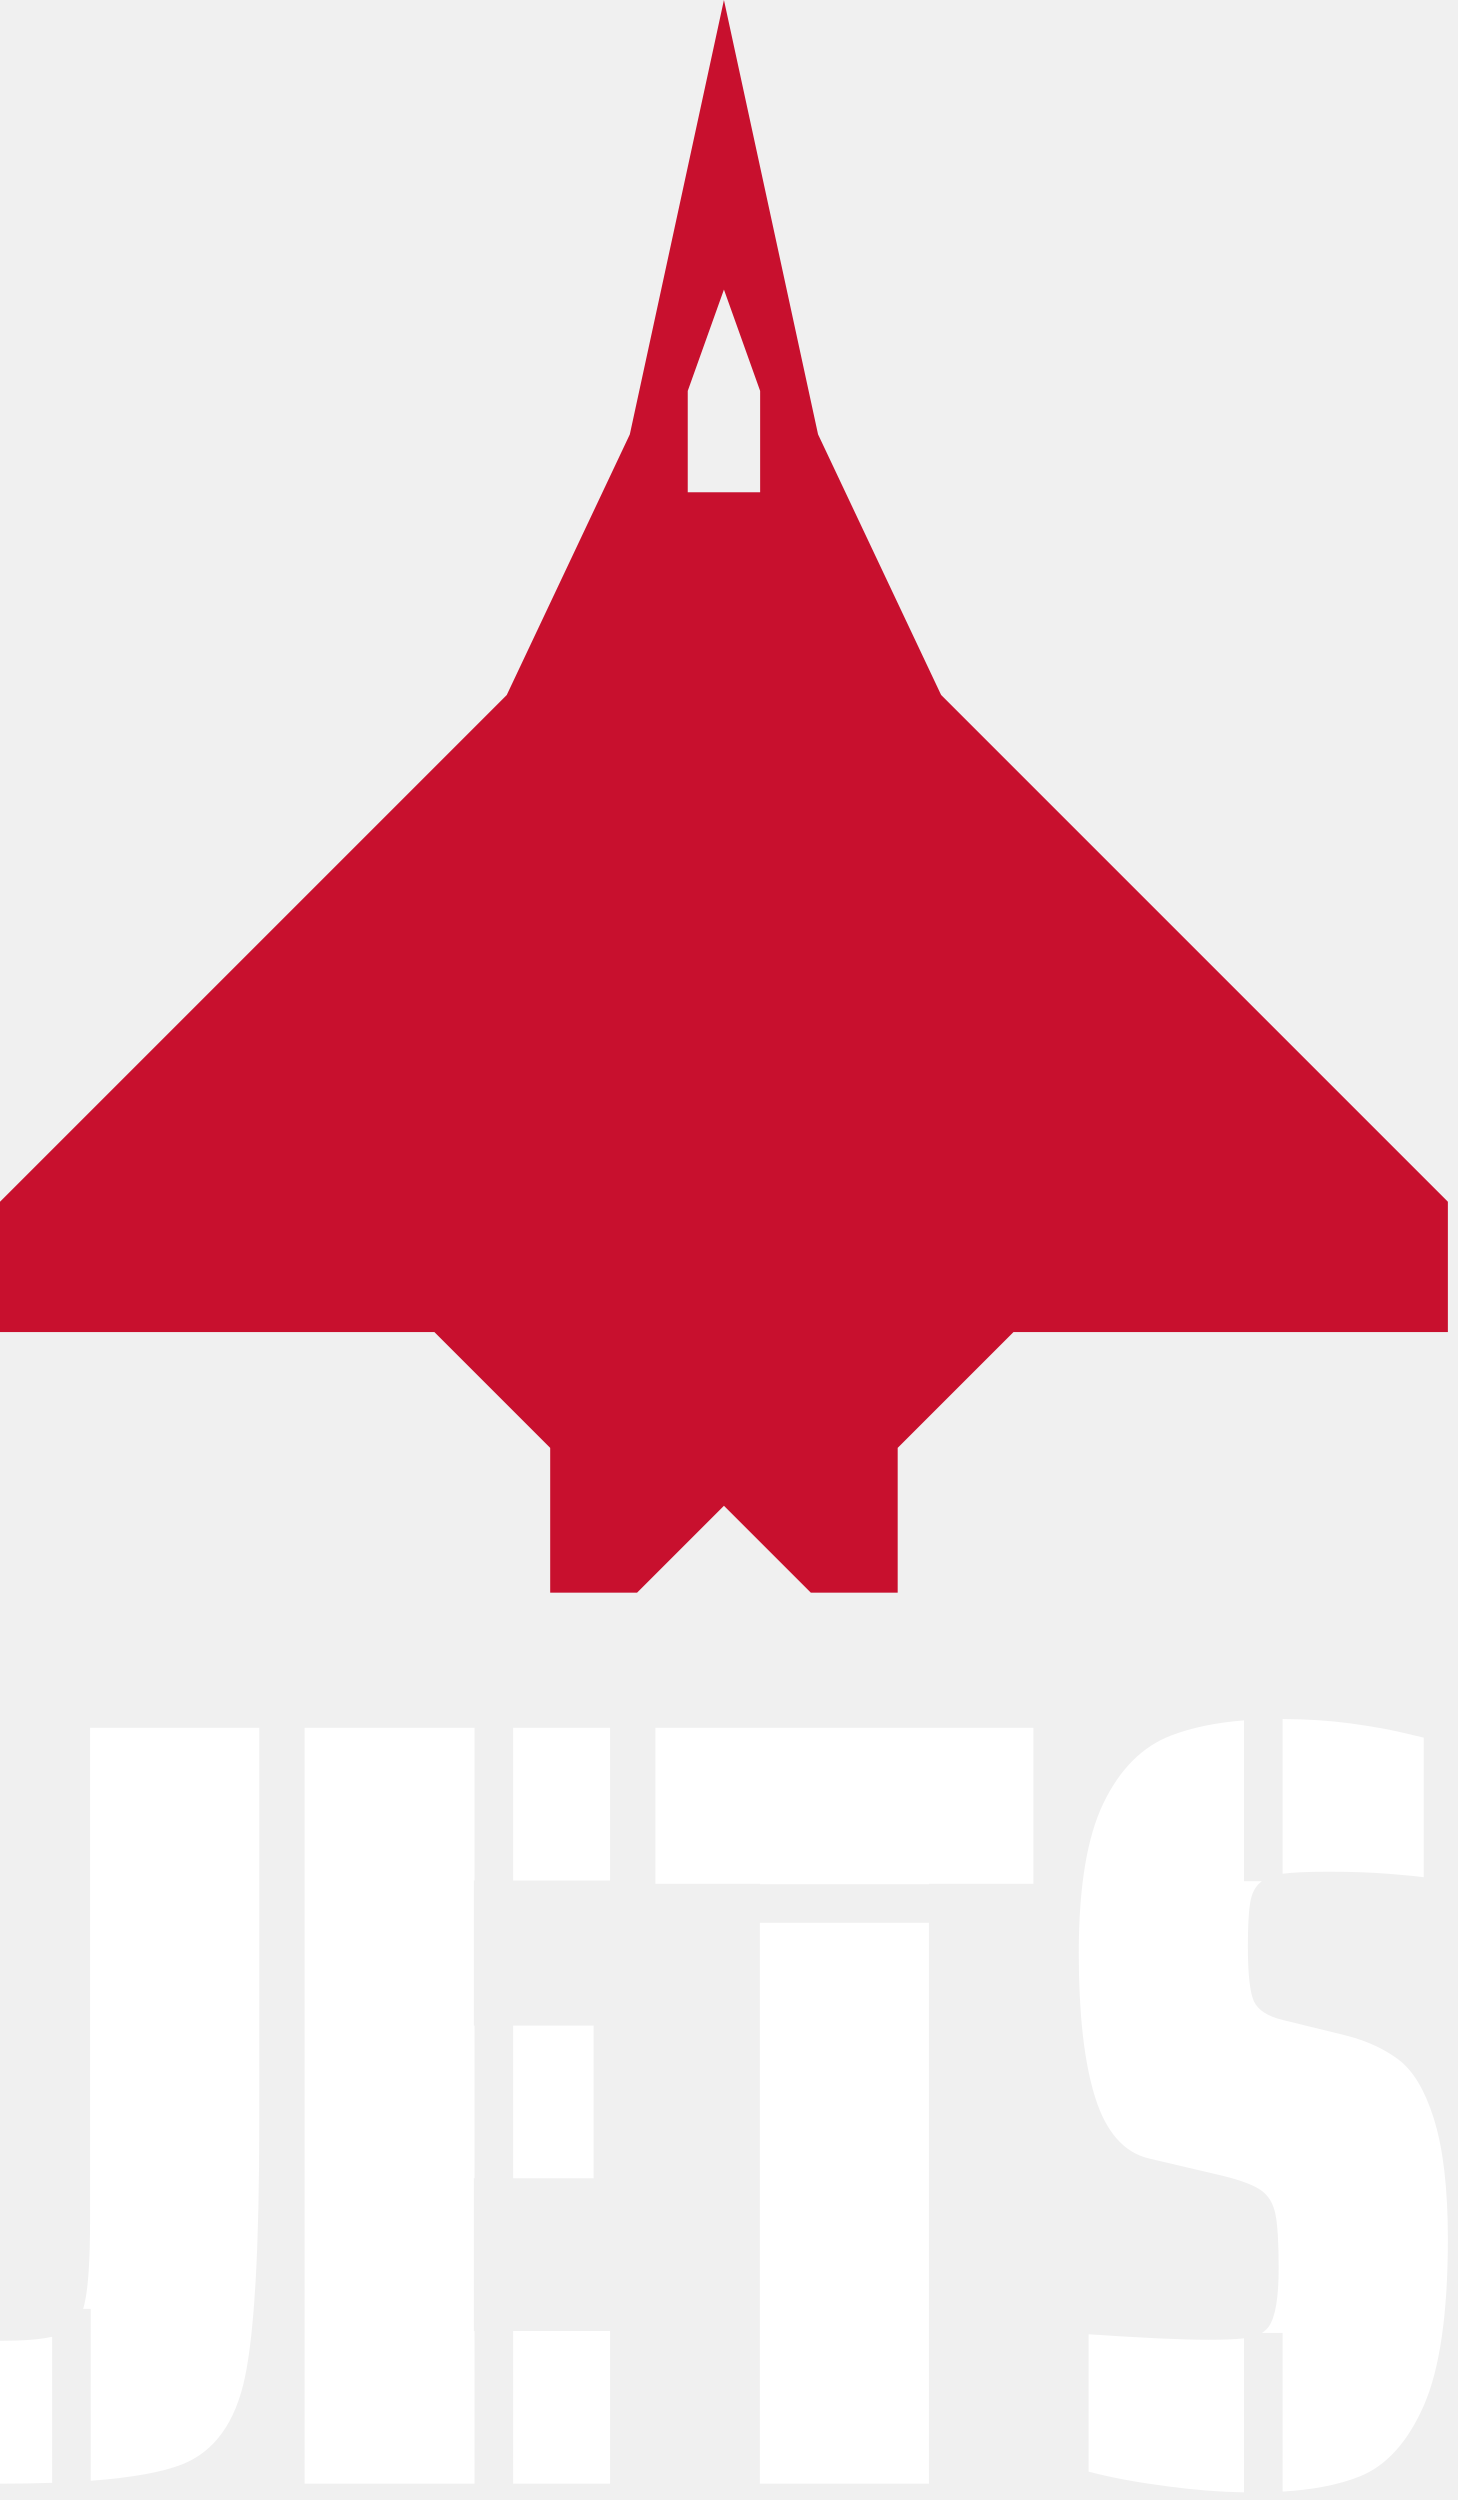
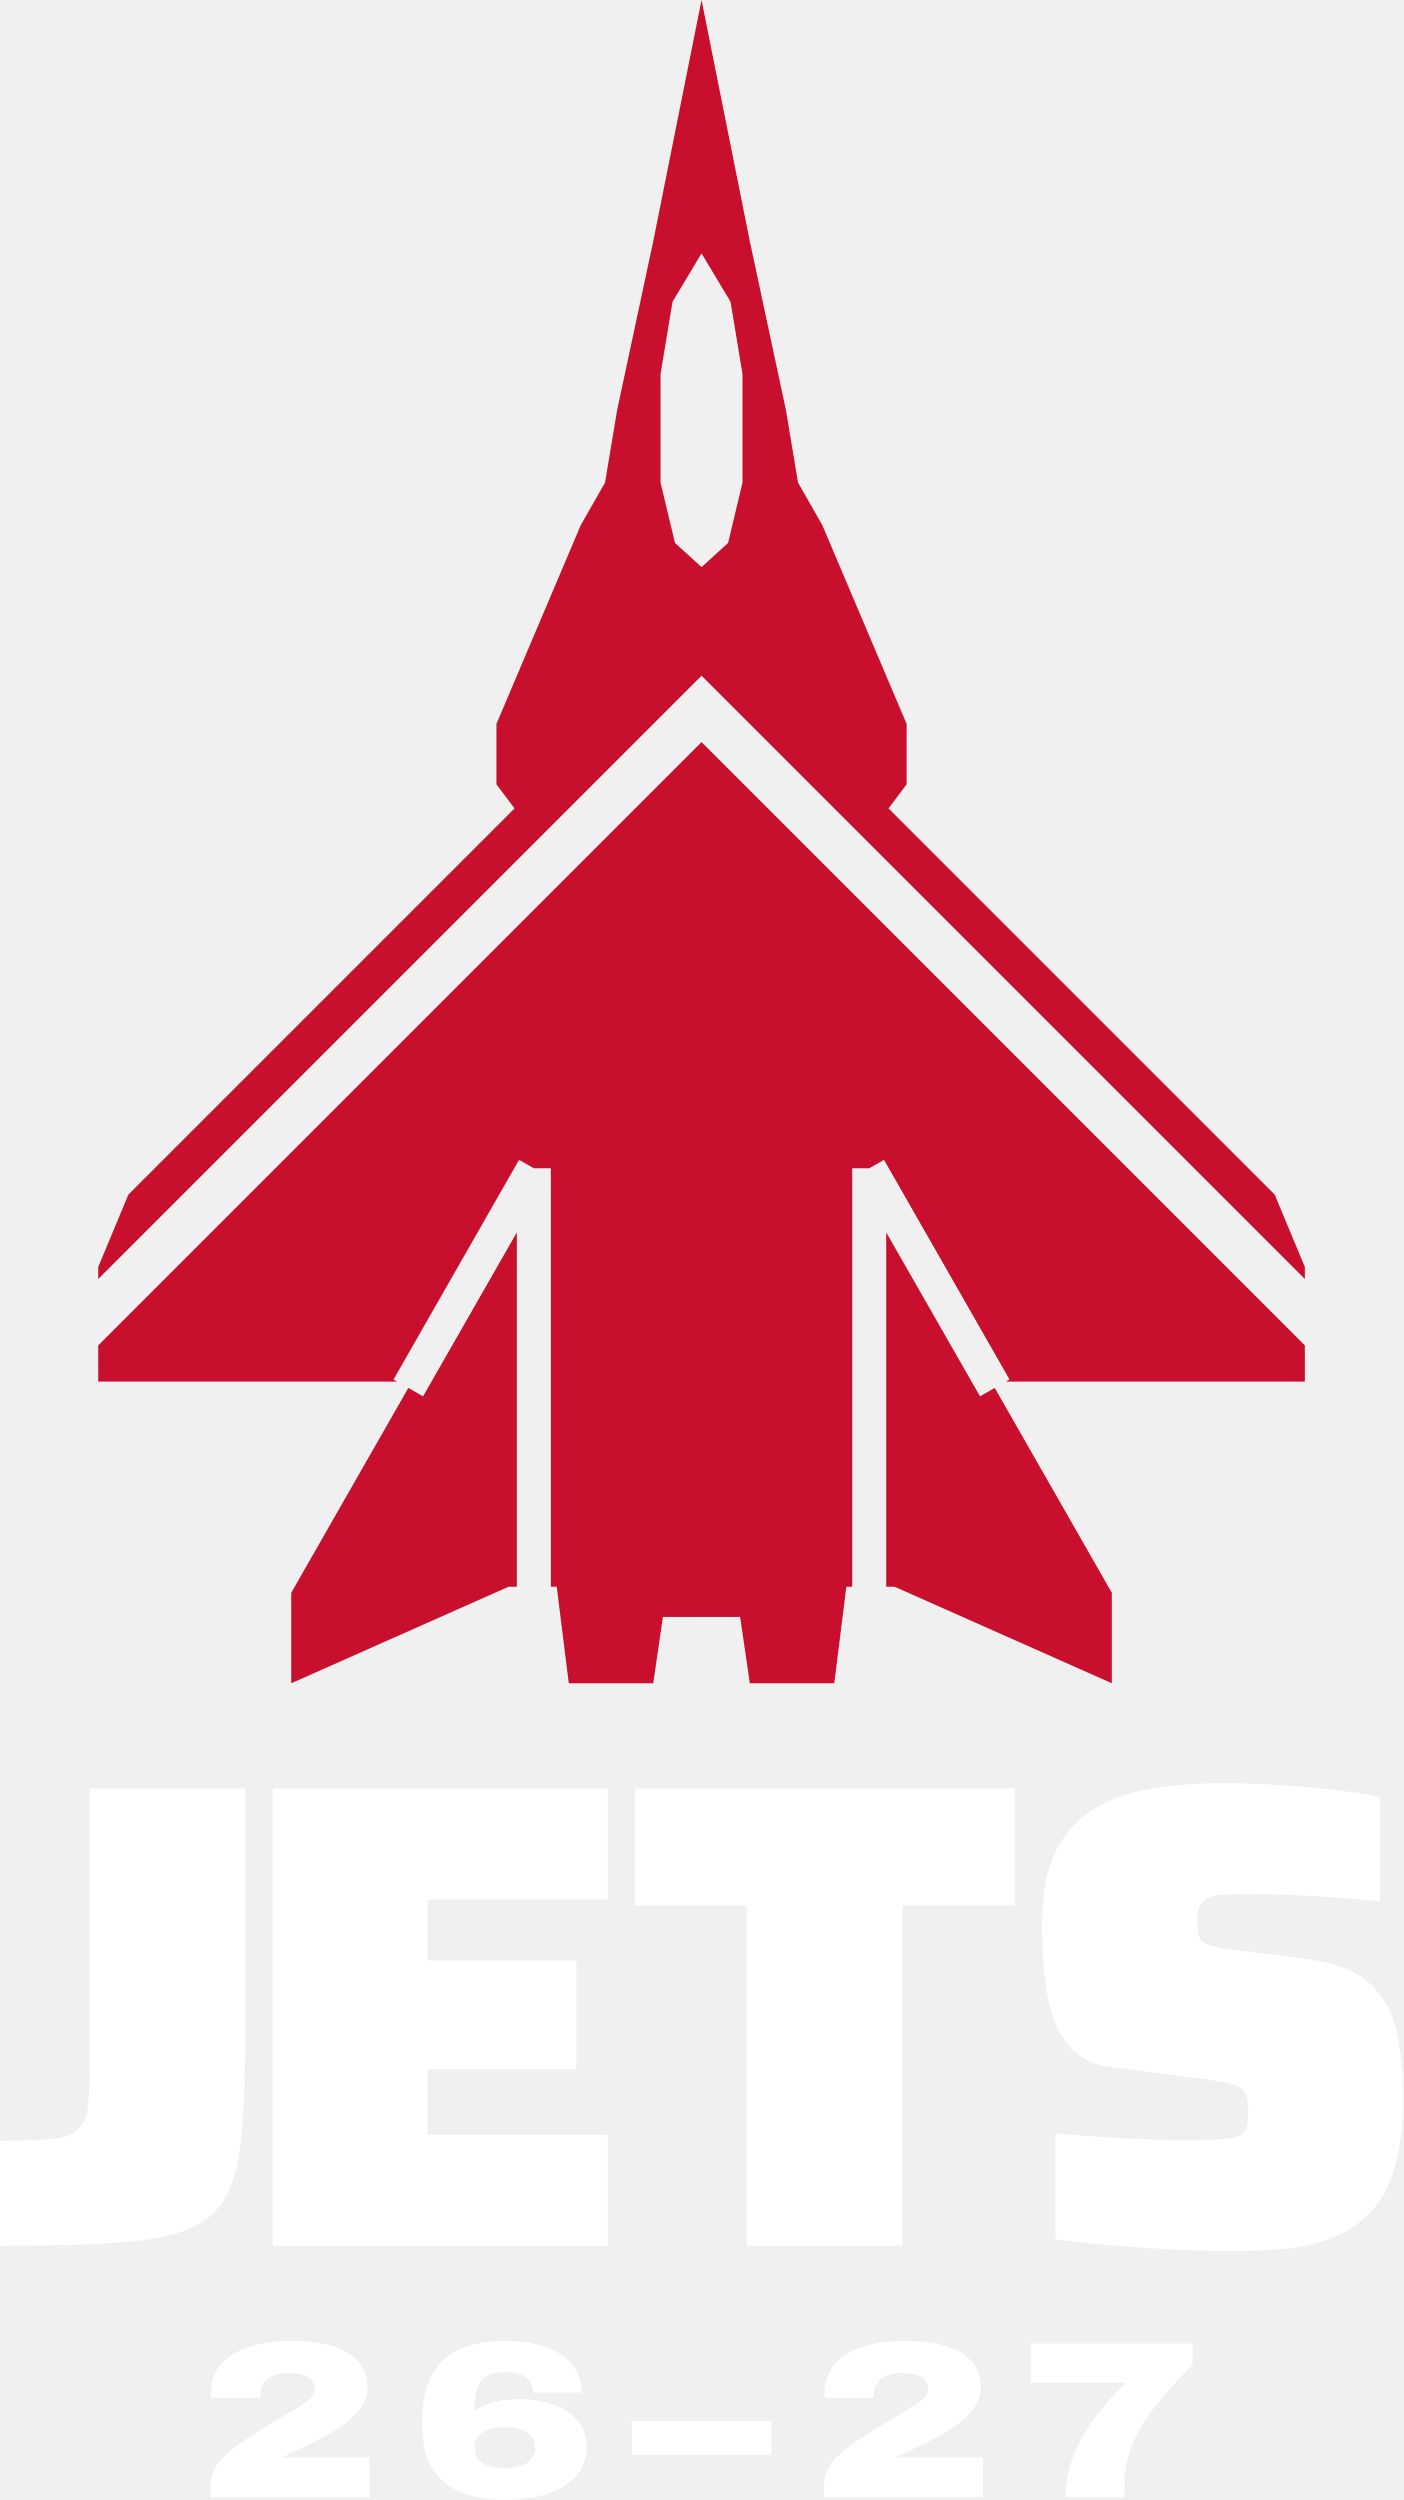
- <svg xmlns="http://www.w3.org/2000/svg" width="1.51in" height="2.59in" viewBox="0 0 151 259">
+ <svg xmlns="http://www.w3.org/2000/svg" width="1.65in" height="2.94in" viewBox="0 0 165 294">
  <g id="ink-jets-red">
-     <path fill="#C8102E" fill-rule="nonzero" d="M75 0 65.25 45 52.5 72 0 124.5V138H45L57 150V165H66L75 156L84 165H93V150L105 138H150V124.5L97.5 72L84.75 45ZM75 30 78.75 40.5V51H71.25V40.5Z" />
+     <path fill="#C8102E" fill-rule="nonzero" d="M103.96 136.4 118.72 162.23 118.29 162.48H153.45V158.22L82.5 87.27L11.55 158.22V162.48H46.71L46.28 162.23L61.04 136.4L62.78 137.39H64.78V186.6H65.47L66.89 197.95H76.82L77.96 190.15H87.04L88.18 197.95H98.11L99.53 186.6H100.22V137.39H102.22ZM82.5 0 76.82 28.38 72.57 48.25 71.15 56.76 68.31 61.73 58.38 85.14V92.24L60.51 95.07L15.1 140.48L11.55 149V150.41L82.5 79.46L153.45 150.41V149L149.9 140.48L104.49 95.07L106.62 92.24V85.14L96.69 61.73L93.85 56.76L92.43 48.25L88.18 28.38ZM60.78 144.93 49.75 164.21 48.02 163.22 34.25 187.31V197.95L59.8 186.6H60.78ZM116.98 163.22 115.25 164.21 104.22 144.93V186.6H105.2L130.75 197.95V187.31ZM82.5 29.8 85.91 35.48 87.32 43.99V56.76L85.62 63.85L82.5 66.69L79.38 63.85L77.68 56.76V43.99L79.09 35.48Z" />
  </g>
  <g id="ink-white">
-     <path fill="#FFFFFF" fill-rule="nonzero" d="M128.88 178.23Q124.49 178.58 121.32 179.8Q116.88 181.5 114.32 186.8Q111.76 192.09 111.76 202.33Q111.76 211.89 113.46 217.3Q115.17 222.71 119.04 223.62L126.78 225.44Q129.51 226.12 130.65 226.92Q131.79 227.72 132.13 229.37Q132.47 231.02 132.47 235Q132.47 239.55 131.45 241.03Q131.15 241.42 130.74 241.69H132.88V258.13Q137.65 257.84 140.84 256.57Q144.99 254.92 147.5 249.23Q150 243.54 150 231.93Q150 224.07 148.52 219.41Q147.15 215.08 144.88 213.37Q142.6 211.67 139.41 210.87L132.93 209.28Q130.54 208.71 129.91 207.34Q129.28 205.98 129.28 201.65Q129.28 198.58 129.51 197.15Q129.74 195.73 130.54 195.05Q130.62 194.97 130.72 194.89H128.88ZM31.56 257.31H49.16V241.49H49.09V225.67H49.16V209.85H49.09V194.82H49.16V179H31.56ZM9.33 229.99Q9.33 236.25 8.76 238.64Q8.7 238.93 8.61 239.2H9.4V257.01Q15.74 256.53 18.84 255.32Q23.9 253.33 25.38 246.27Q26.86 239.21 26.86 219.98V179H9.33ZM78.72 257.31H96.24V199.2H78.72ZM96.24 195.2V195.16H107.06V179H67.9V195.16H78.72V195.2ZM112.78 256.06Q116.19 256.97 120.98 257.59Q125.19 258.15 128.88 258.21V242.25Q127.57 242.4 125.19 242.4Q121.09 242.4 112.78 241.83ZM132.88 194.12Q134.42 193.91 137.71 193.91Q141.24 193.91 144.02 194.14Q146.81 194.37 147.5 194.48V180.02Q147.04 179.91 145.11 179.46Q143.17 179 139.87 178.54Q136.69 178.11 132.88 178.09ZM53.16 194.82H63.2V179H53.16ZM53.16 241.49V257.31H63.2V241.49ZM53.16 209.85V225.67H61.5V209.85ZM5.4 242.09Q3.53 242.51 0 242.51V257.31Q2.89 257.31 5.4 257.22Z" />
+     <path fill="#FFFFFF" fill-rule="nonzero" d="M32.07 264.11H71.47V251.05H50.28V243.31H67.79V230.57H50.28V223.38H71.47V210.33H32.07ZM144.99 264.73Q148.35 264.73 151.36 264.42Q154.37 264.11 156.87 263.09Q159.37 262.07 161.21 260.12Q163.05 258.16 164.02 254.88Q165 251.6 165 246.67Q165 244.09 164.77 242.1Q164.53 240.11 164.18 238.62Q163.83 237.14 163.28 236.2Q162.11 233.93 160.54 232.8Q158.98 231.67 157.18 231.12Q155.39 230.57 153.35 230.34L145.15 229.32Q143.11 229.01 142.17 228.73Q141.24 228.46 141 227.76Q140.77 227.05 140.77 225.72Q140.77 224.86 141.04 224.28Q141.32 223.69 141.94 223.3Q142.57 222.91 143.74 222.83Q144.91 222.75 146.79 222.75Q149.29 222.75 152.1 222.87Q154.92 222.99 157.61 223.18Q160.31 223.38 162.26 223.61V211.34Q160.23 210.87 157.14 210.52Q154.06 210.17 150.58 209.93Q147.1 209.7 143.82 209.7Q139.36 209.7 135.53 210.33Q131.7 210.95 128.77 212.67Q125.84 214.39 124.2 217.63Q122.55 220.88 122.55 226.19Q122.55 229.87 122.91 232.88Q123.26 235.89 124.16 238.04Q125.06 240.19 126.62 241.48Q128.18 242.77 130.61 243.08L139.75 244.25Q142.1 244.56 143.5 244.8Q144.91 245.03 145.61 245.38Q146.32 245.74 146.55 246.36Q146.79 246.99 146.79 248.16Q146.79 248.86 146.75 249.41Q146.71 249.96 146.55 250.35Q146.4 250.74 146.01 251.05Q145.46 251.44 143.89 251.56Q142.33 251.68 139.2 251.68Q137.48 251.68 135.02 251.6Q132.56 251.52 129.79 251.32Q127.01 251.13 124.12 250.89V263.32Q126.78 263.71 130.37 264.03Q133.97 264.34 137.8 264.53Q141.63 264.73 144.99 264.73ZM87.83 264.11H106.12V224.08H119.33V210.33H74.69V224.08H87.83ZM0 264.11Q8.36 264.11 13.72 263.75Q19.07 263.4 22.16 262.15Q25.25 260.9 26.66 258.16Q28.06 255.43 28.45 250.62Q28.84 245.81 28.84 238.47V210.33H10.55V242.92Q10.55 246.05 10.32 247.85Q10.08 249.64 9.11 250.5Q8.13 251.36 5.98 251.56Q3.83 251.75 0 251.75ZM59.41 293.97Q62.32 293.97 64.47 293.24Q66.63 292.5 67.81 291.1Q68.99 289.69 68.99 287.67Q68.99 285.86 67.91 284.63Q66.84 283.4 65.03 282.77Q63.22 282.14 60.99 282.14Q60.22 282.14 59.29 282.25Q58.36 282.37 57.46 282.67Q56.55 282.98 55.79 283.5Q55.79 281.98 56.09 280.98Q56.39 279.98 57.19 279.47Q57.99 278.96 59.49 278.96Q60.43 278.96 61.16 279.22Q61.88 279.49 62.28 280.02Q62.69 280.56 62.69 281.38H68.41Q68.41 279.38 67.27 278.03Q66.13 276.68 64.11 275.98Q62.09 275.29 59.41 275.29Q57 275.29 55.17 275.84Q53.35 276.39 52.12 277.56Q50.88 278.73 50.25 280.59Q49.62 282.45 49.62 285.07Q49.62 287.36 50.25 289.04Q50.88 290.72 52.12 291.81Q53.35 292.89 55.17 293.43Q57 293.97 59.41 293.97ZM24.75 293.66H43.43V289.01H33.12Q33.41 288.85 33.83 288.66Q34.25 288.46 34.69 288.25Q35.14 288.04 35.51 287.88Q36.79 287.28 38.13 286.56Q39.47 285.84 40.62 284.96Q41.78 284.08 42.49 283.03Q43.2 281.98 43.2 280.72Q43.2 279.38 42.59 278.36Q41.99 277.33 40.85 276.65Q39.71 275.97 38.11 275.63Q36.51 275.29 34.48 275.29Q31.26 275.29 29.11 276.05Q26.95 276.81 25.88 278.17Q24.8 279.54 24.8 281.4V281.68Q24.8 281.82 24.83 281.98H30.63V281.45Q30.63 280.77 31.01 280.23Q31.39 279.7 32.11 279.38Q32.83 279.07 33.85 279.07Q35.01 279.07 35.69 279.3Q36.37 279.54 36.69 279.96Q37 280.38 37 280.9Q37 281.59 36.31 282.2Q35.61 282.82 34.5 283.45Q33.38 284.08 32.12 284.86Q30.86 285.65 29.58 286.44Q28.29 287.23 27.19 288.11Q26.09 288.98 25.42 290.03Q24.75 291.08 24.75 292.37ZM96.9 293.66H115.59V289.01H105.27Q105.56 288.85 105.98 288.66Q106.4 288.46 106.85 288.25Q107.29 288.04 107.66 287.88Q108.95 287.28 110.29 286.56Q111.62 285.84 112.78 284.96Q113.93 284.08 114.64 283.03Q115.35 281.98 115.35 280.72Q115.35 279.38 114.75 278.36Q114.14 277.33 113 276.65Q111.86 275.97 110.26 275.63Q108.66 275.29 106.64 275.29Q103.41 275.29 101.26 276.05Q99.11 276.81 98.03 278.17Q96.96 279.54 96.96 281.4V281.68Q96.96 281.82 96.98 281.98H102.78V281.45Q102.78 280.77 103.16 280.23Q103.54 279.7 104.26 279.38Q104.99 279.07 106.01 279.07Q107.16 279.07 107.85 279.3Q108.53 279.54 108.84 279.96Q109.16 280.38 109.16 280.9Q109.16 281.59 108.46 282.2Q107.77 282.82 106.65 283.45Q105.54 284.08 104.28 284.86Q103.02 285.65 101.73 286.44Q100.45 287.23 99.34 288.11Q98.24 288.98 97.57 290.03Q96.9 291.08 96.9 292.37ZM125.29 293.66H132.22V292.11Q132.22 290.51 132.65 289Q133.09 287.49 133.85 286.06Q134.61 284.63 135.63 283.28Q136.66 281.93 137.84 280.63Q139.02 279.33 140.25 278.1V275.6H121.23V280.22H132.43Q130.91 281.66 129.6 283.24Q128.28 284.81 127.33 286.5Q126.37 288.2 125.83 289.99Q125.29 291.79 125.29 293.66ZM74.31 288.7H90.71V284.71H74.31ZM59.36 290.27Q58.28 290.27 57.48 289.99Q56.68 289.72 56.25 289.18Q55.82 288.64 55.82 287.86Q55.82 287.04 56.25 286.52Q56.68 285.99 57.48 285.72Q58.28 285.44 59.36 285.44Q60.46 285.44 61.26 285.72Q62.06 285.99 62.49 286.52Q62.93 287.04 62.93 287.86Q62.93 288.64 62.49 289.18Q62.06 289.72 61.26 289.99Q60.46 290.27 59.36 290.27Z" />
  </g>
</svg>
